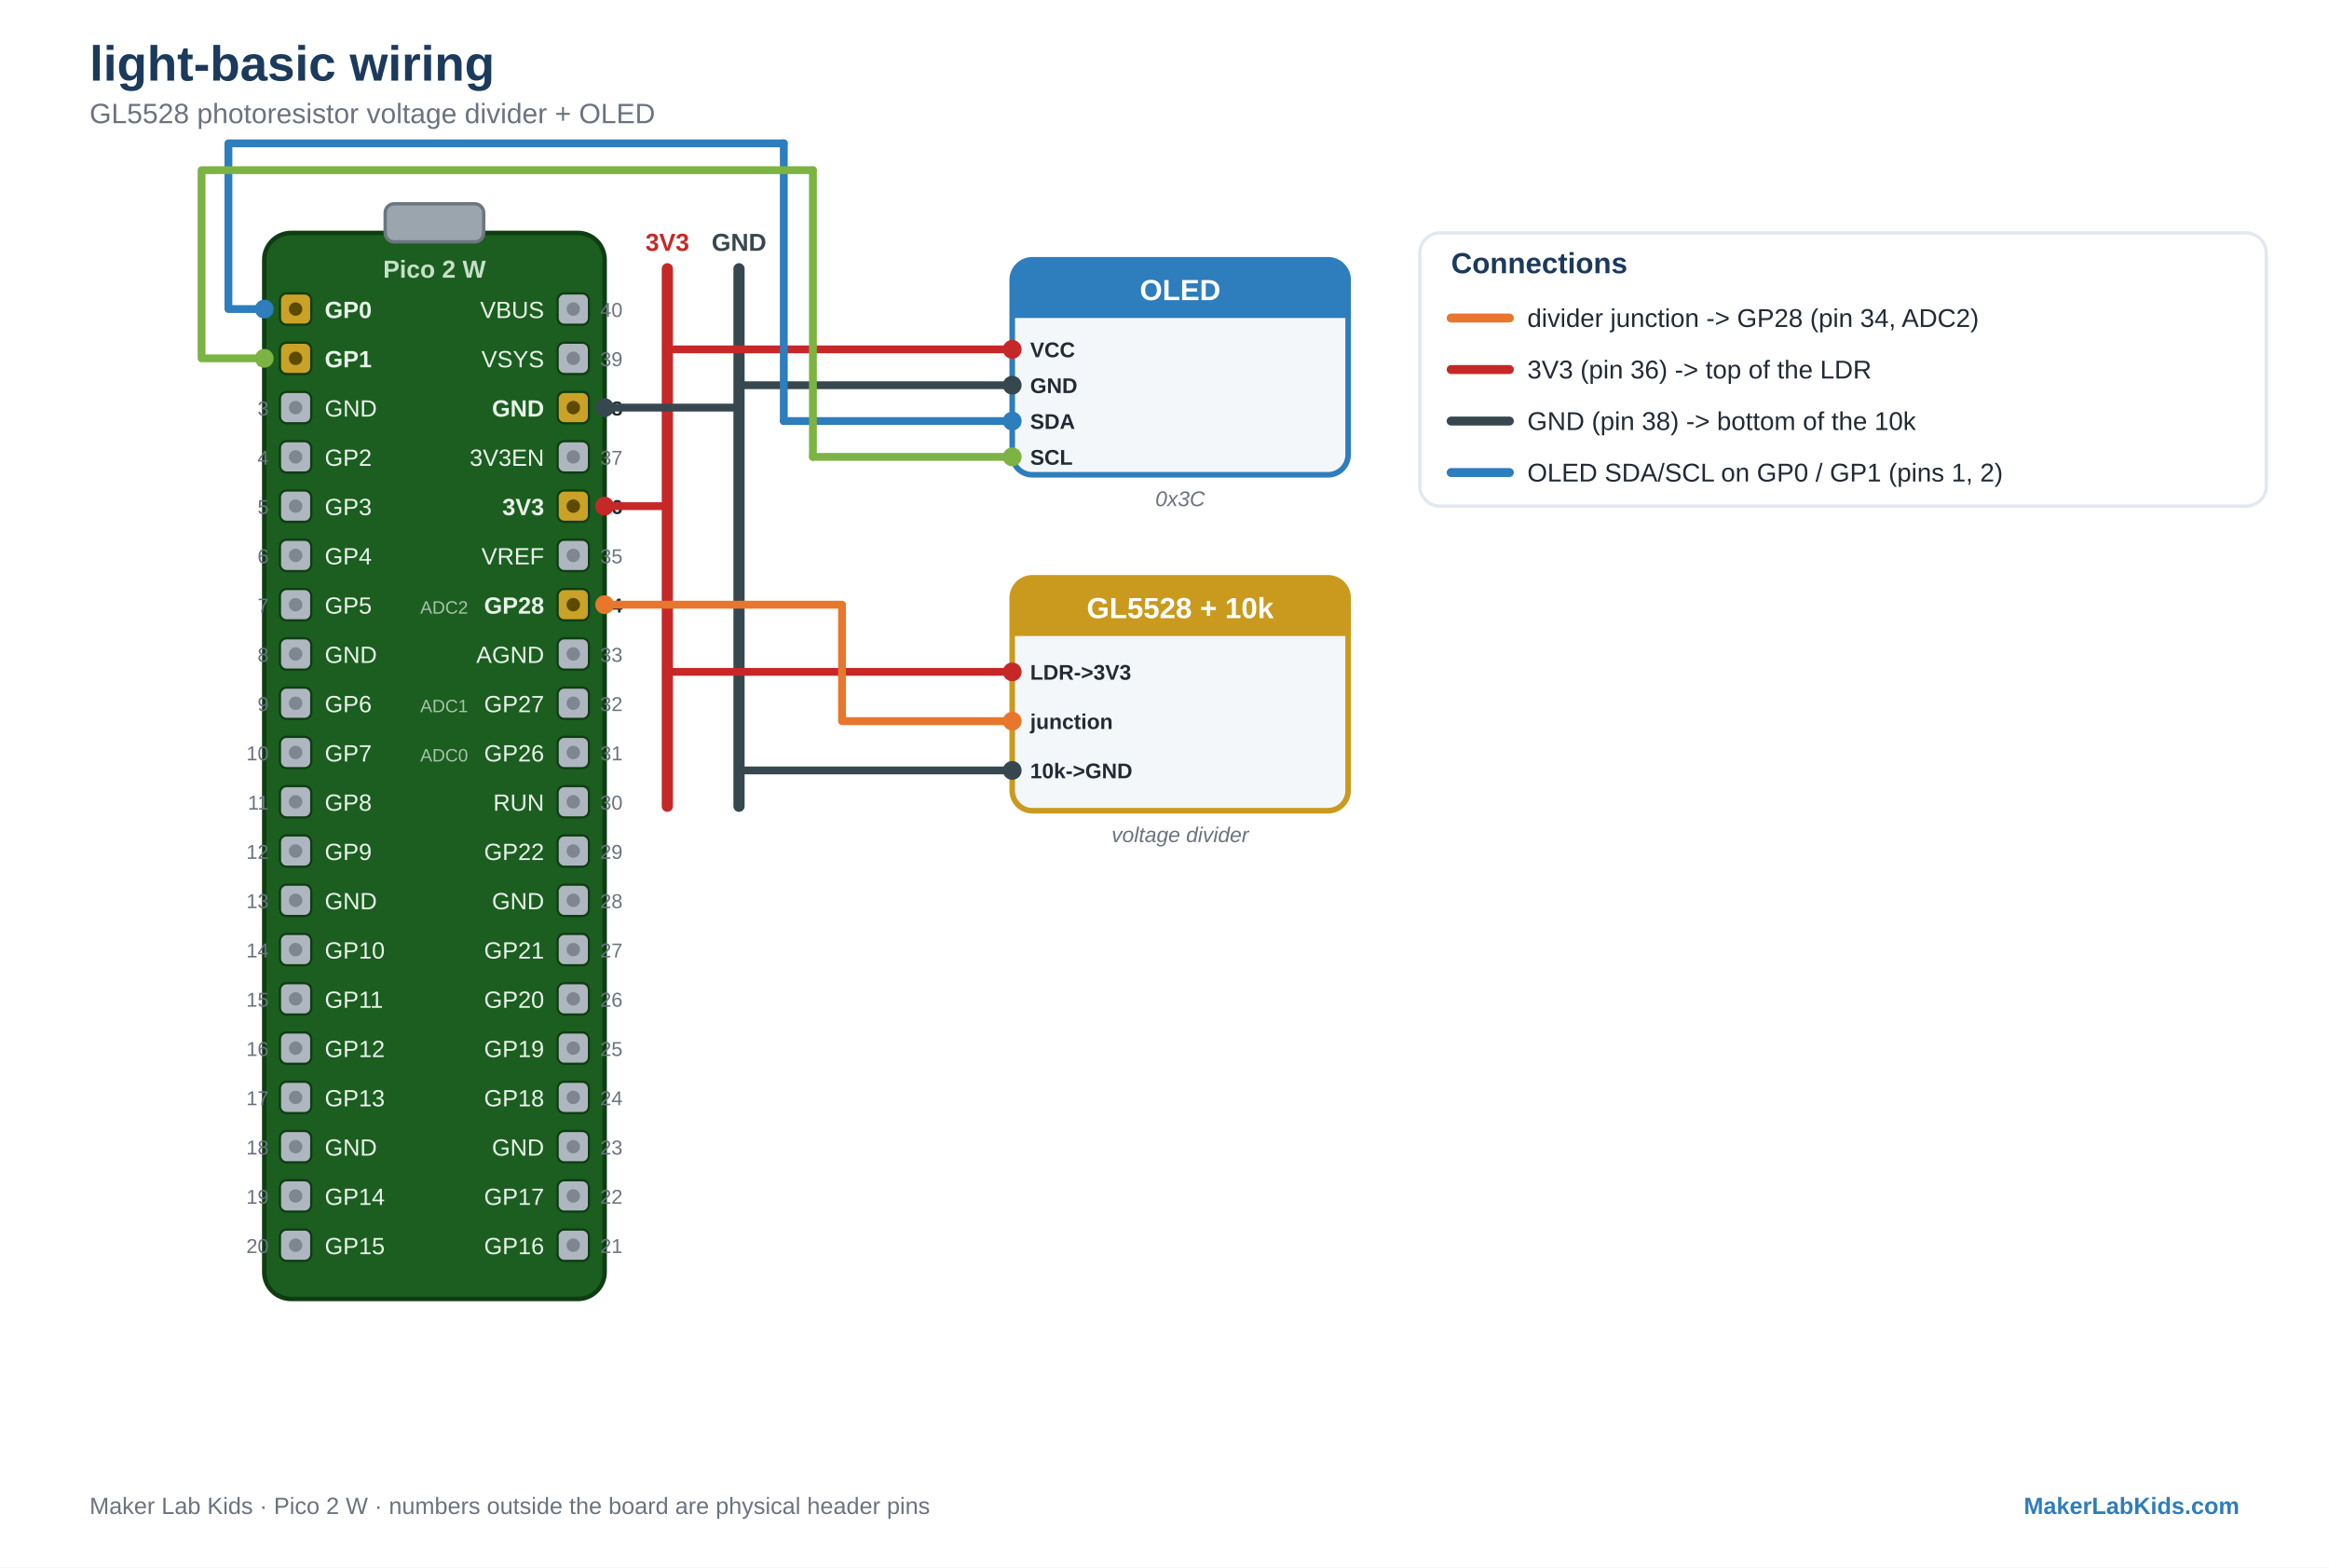
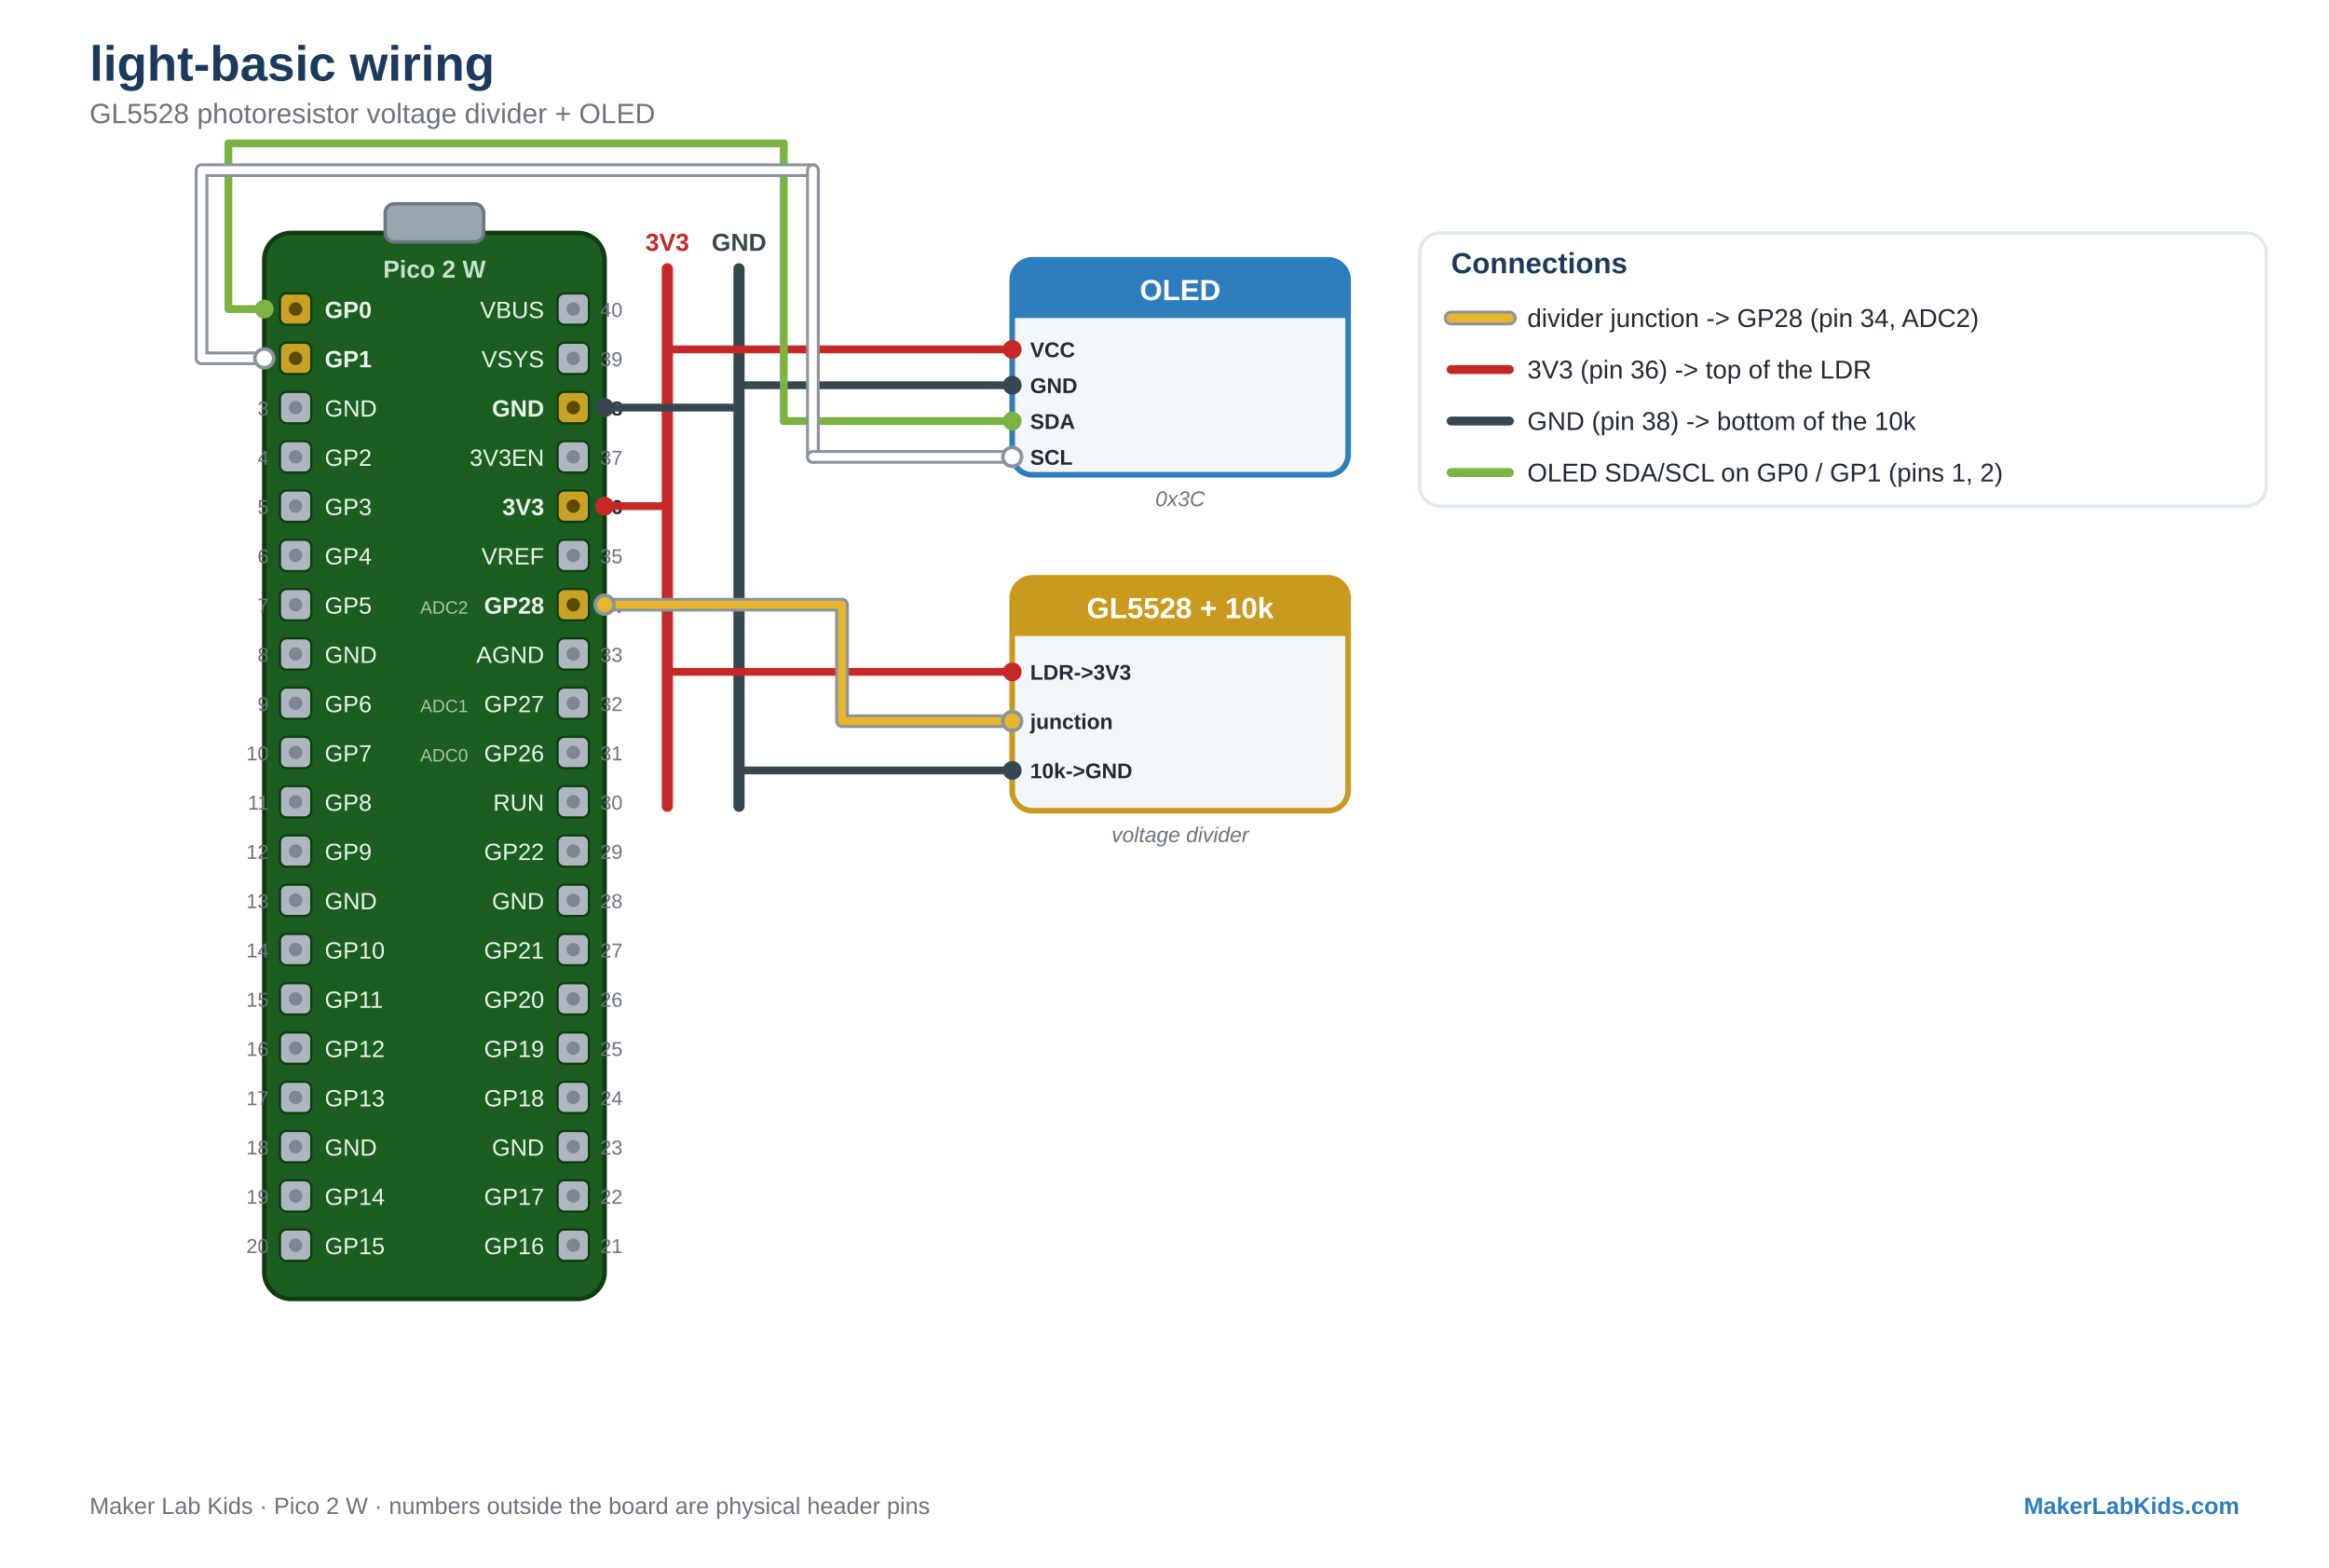
<svg xmlns="http://www.w3.org/2000/svg" viewBox="0 0 1040 700" font-family="Arial, Helvetica, sans-serif">
  <rect width="1040" height="700" fill="#FFFFFF" />
  <text x="40" y="36" font-family="Arial, Helvetica, sans-serif" font-size="22" fill="#1B3A5C" text-anchor="start" font-weight="bold">light-basic wiring</text>
  <text x="40" y="55" font-family="Arial, Helvetica, sans-serif" font-size="12.5" fill="#6B7280" text-anchor="start">GL5528 photoresistor voltage divider + OLED</text>
  <rect x="118" y="104" width="152" height="476" rx="12" fill="#1B5E20" stroke="#0E3D12" stroke-width="2" />
  <rect x="172" y="91" width="44" height="17" rx="4" fill="#9AA5AD" stroke="#6B7680" stroke-width="1.5" />
  <text x="194" y="124" font-family="Arial, Helvetica, sans-serif" font-size="11" fill="#C7E0C9" text-anchor="middle" font-weight="bold">Pico 2 W</text>
  <rect x="125" y="131" width="14" height="14" rx="3" fill="#C9A227" stroke="#0E3D12" stroke-width="1" />
  <circle cx="132" cy="138" r="3" fill="#5C4A00" />
  <text x="145" y="142" font-family="Arial, Helvetica, sans-serif" font-size="10.5" fill="#EAF4EB" text-anchor="start" font-weight="bold">GP0</text>
  <text x="120" y="141.5" font-family="Arial, Helvetica, sans-serif" font-size="9" fill="#222A35" text-anchor="end" font-weight="bold">1</text>
  <rect x="125" y="153" width="14" height="14" rx="3" fill="#C9A227" stroke="#0E3D12" stroke-width="1" />
  <circle cx="132" cy="160" r="3" fill="#5C4A00" />
  <text x="145" y="164" font-family="Arial, Helvetica, sans-serif" font-size="10.5" fill="#EAF4EB" text-anchor="start" font-weight="bold">GP1</text>
  <text x="120" y="163.5" font-family="Arial, Helvetica, sans-serif" font-size="9" fill="#222A35" text-anchor="end" font-weight="bold">2</text>
  <rect x="125" y="175" width="14" height="14" rx="3" fill="#AEB6BF" stroke="#0E3D12" stroke-width="1" />
  <circle cx="132" cy="182" r="3" fill="#7E8791" />
  <text x="145" y="186" font-family="Arial, Helvetica, sans-serif" font-size="10.5" fill="#EAF4EB" text-anchor="start">GND</text>
  <text x="120" y="185.5" font-family="Arial, Helvetica, sans-serif" font-size="9" fill="#6B7280" text-anchor="end">3</text>
  <rect x="125" y="197" width="14" height="14" rx="3" fill="#AEB6BF" stroke="#0E3D12" stroke-width="1" />
  <circle cx="132" cy="204" r="3" fill="#7E8791" />
  <text x="145" y="208" font-family="Arial, Helvetica, sans-serif" font-size="10.5" fill="#EAF4EB" text-anchor="start">GP2</text>
  <text x="120" y="207.5" font-family="Arial, Helvetica, sans-serif" font-size="9" fill="#6B7280" text-anchor="end">4</text>
  <rect x="125" y="219" width="14" height="14" rx="3" fill="#AEB6BF" stroke="#0E3D12" stroke-width="1" />
  <circle cx="132" cy="226" r="3" fill="#7E8791" />
  <text x="145" y="230" font-family="Arial, Helvetica, sans-serif" font-size="10.5" fill="#EAF4EB" text-anchor="start">GP3</text>
  <text x="120" y="229.5" font-family="Arial, Helvetica, sans-serif" font-size="9" fill="#6B7280" text-anchor="end">5</text>
  <rect x="125" y="241" width="14" height="14" rx="3" fill="#AEB6BF" stroke="#0E3D12" stroke-width="1" />
  <circle cx="132" cy="248" r="3" fill="#7E8791" />
  <text x="145" y="252" font-family="Arial, Helvetica, sans-serif" font-size="10.5" fill="#EAF4EB" text-anchor="start">GP4</text>
  <text x="120" y="251.5" font-family="Arial, Helvetica, sans-serif" font-size="9" fill="#6B7280" text-anchor="end">6</text>
  <rect x="125" y="263" width="14" height="14" rx="3" fill="#AEB6BF" stroke="#0E3D12" stroke-width="1" />
  <circle cx="132" cy="270" r="3" fill="#7E8791" />
  <text x="145" y="274" font-family="Arial, Helvetica, sans-serif" font-size="10.5" fill="#EAF4EB" text-anchor="start">GP5</text>
  <text x="120" y="273.5" font-family="Arial, Helvetica, sans-serif" font-size="9" fill="#6B7280" text-anchor="end">7</text>
  <rect x="125" y="285" width="14" height="14" rx="3" fill="#AEB6BF" stroke="#0E3D12" stroke-width="1" />
  <circle cx="132" cy="292" r="3" fill="#7E8791" />
  <text x="145" y="296" font-family="Arial, Helvetica, sans-serif" font-size="10.5" fill="#EAF4EB" text-anchor="start">GND</text>
  <text x="120" y="295.5" font-family="Arial, Helvetica, sans-serif" font-size="9" fill="#6B7280" text-anchor="end">8</text>
  <rect x="125" y="307" width="14" height="14" rx="3" fill="#AEB6BF" stroke="#0E3D12" stroke-width="1" />
  <circle cx="132" cy="314" r="3" fill="#7E8791" />
  <text x="145" y="318" font-family="Arial, Helvetica, sans-serif" font-size="10.5" fill="#EAF4EB" text-anchor="start">GP6</text>
  <text x="120" y="317.5" font-family="Arial, Helvetica, sans-serif" font-size="9" fill="#6B7280" text-anchor="end">9</text>
  <rect x="125" y="329" width="14" height="14" rx="3" fill="#AEB6BF" stroke="#0E3D12" stroke-width="1" />
  <circle cx="132" cy="336" r="3" fill="#7E8791" />
  <text x="145" y="340" font-family="Arial, Helvetica, sans-serif" font-size="10.5" fill="#EAF4EB" text-anchor="start">GP7</text>
  <text x="120" y="339.5" font-family="Arial, Helvetica, sans-serif" font-size="9" fill="#6B7280" text-anchor="end">10</text>
  <rect x="125" y="351" width="14" height="14" rx="3" fill="#AEB6BF" stroke="#0E3D12" stroke-width="1" />
  <circle cx="132" cy="358" r="3" fill="#7E8791" />
  <text x="145" y="362" font-family="Arial, Helvetica, sans-serif" font-size="10.5" fill="#EAF4EB" text-anchor="start">GP8</text>
  <text x="120" y="361.5" font-family="Arial, Helvetica, sans-serif" font-size="9" fill="#6B7280" text-anchor="end">11</text>
  <rect x="125" y="373" width="14" height="14" rx="3" fill="#AEB6BF" stroke="#0E3D12" stroke-width="1" />
  <circle cx="132" cy="380" r="3" fill="#7E8791" />
  <text x="145" y="384" font-family="Arial, Helvetica, sans-serif" font-size="10.5" fill="#EAF4EB" text-anchor="start">GP9</text>
  <text x="120" y="383.5" font-family="Arial, Helvetica, sans-serif" font-size="9" fill="#6B7280" text-anchor="end">12</text>
  <rect x="125" y="395" width="14" height="14" rx="3" fill="#AEB6BF" stroke="#0E3D12" stroke-width="1" />
  <circle cx="132" cy="402" r="3" fill="#7E8791" />
  <text x="145" y="406" font-family="Arial, Helvetica, sans-serif" font-size="10.5" fill="#EAF4EB" text-anchor="start">GND</text>
  <text x="120" y="405.5" font-family="Arial, Helvetica, sans-serif" font-size="9" fill="#6B7280" text-anchor="end">13</text>
  <rect x="125" y="417" width="14" height="14" rx="3" fill="#AEB6BF" stroke="#0E3D12" stroke-width="1" />
  <circle cx="132" cy="424" r="3" fill="#7E8791" />
  <text x="145" y="428" font-family="Arial, Helvetica, sans-serif" font-size="10.5" fill="#EAF4EB" text-anchor="start">GP10</text>
  <text x="120" y="427.5" font-family="Arial, Helvetica, sans-serif" font-size="9" fill="#6B7280" text-anchor="end">14</text>
  <rect x="125" y="439" width="14" height="14" rx="3" fill="#AEB6BF" stroke="#0E3D12" stroke-width="1" />
  <circle cx="132" cy="446" r="3" fill="#7E8791" />
  <text x="145" y="450" font-family="Arial, Helvetica, sans-serif" font-size="10.5" fill="#EAF4EB" text-anchor="start">GP11</text>
  <text x="120" y="449.5" font-family="Arial, Helvetica, sans-serif" font-size="9" fill="#6B7280" text-anchor="end">15</text>
  <rect x="125" y="461" width="14" height="14" rx="3" fill="#AEB6BF" stroke="#0E3D12" stroke-width="1" />
  <circle cx="132" cy="468" r="3" fill="#7E8791" />
  <text x="145" y="472" font-family="Arial, Helvetica, sans-serif" font-size="10.5" fill="#EAF4EB" text-anchor="start">GP12</text>
  <text x="120" y="471.5" font-family="Arial, Helvetica, sans-serif" font-size="9" fill="#6B7280" text-anchor="end">16</text>
  <rect x="125" y="483" width="14" height="14" rx="3" fill="#AEB6BF" stroke="#0E3D12" stroke-width="1" />
  <circle cx="132" cy="490" r="3" fill="#7E8791" />
  <text x="145" y="494" font-family="Arial, Helvetica, sans-serif" font-size="10.5" fill="#EAF4EB" text-anchor="start">GP13</text>
  <text x="120" y="493.5" font-family="Arial, Helvetica, sans-serif" font-size="9" fill="#6B7280" text-anchor="end">17</text>
  <rect x="125" y="505" width="14" height="14" rx="3" fill="#AEB6BF" stroke="#0E3D12" stroke-width="1" />
  <circle cx="132" cy="512" r="3" fill="#7E8791" />
  <text x="145" y="516" font-family="Arial, Helvetica, sans-serif" font-size="10.5" fill="#EAF4EB" text-anchor="start">GND</text>
  <text x="120" y="515.5" font-family="Arial, Helvetica, sans-serif" font-size="9" fill="#6B7280" text-anchor="end">18</text>
  <rect x="125" y="527" width="14" height="14" rx="3" fill="#AEB6BF" stroke="#0E3D12" stroke-width="1" />
  <circle cx="132" cy="534" r="3" fill="#7E8791" />
  <text x="145" y="538" font-family="Arial, Helvetica, sans-serif" font-size="10.5" fill="#EAF4EB" text-anchor="start">GP14</text>
  <text x="120" y="537.5" font-family="Arial, Helvetica, sans-serif" font-size="9" fill="#6B7280" text-anchor="end">19</text>
  <rect x="125" y="549" width="14" height="14" rx="3" fill="#AEB6BF" stroke="#0E3D12" stroke-width="1" />
  <circle cx="132" cy="556" r="3" fill="#7E8791" />
  <text x="145" y="560" font-family="Arial, Helvetica, sans-serif" font-size="10.5" fill="#EAF4EB" text-anchor="start">GP15</text>
  <text x="120" y="559.5" font-family="Arial, Helvetica, sans-serif" font-size="9" fill="#6B7280" text-anchor="end">20</text>
  <rect x="249" y="549" width="14" height="14" rx="3" fill="#AEB6BF" stroke="#0E3D12" stroke-width="1" />
  <circle cx="256" cy="556" r="3" fill="#7E8791" />
  <text x="243" y="560" font-family="Arial, Helvetica, sans-serif" font-size="10.5" fill="#EAF4EB" text-anchor="end">GP16</text>
  <text x="268" y="559.5" font-family="Arial, Helvetica, sans-serif" font-size="9" fill="#6B7280" text-anchor="start">21</text>
  <rect x="249" y="527" width="14" height="14" rx="3" fill="#AEB6BF" stroke="#0E3D12" stroke-width="1" />
  <circle cx="256" cy="534" r="3" fill="#7E8791" />
  <text x="243" y="538" font-family="Arial, Helvetica, sans-serif" font-size="10.5" fill="#EAF4EB" text-anchor="end">GP17</text>
  <text x="268" y="537.5" font-family="Arial, Helvetica, sans-serif" font-size="9" fill="#6B7280" text-anchor="start">22</text>
  <rect x="249" y="505" width="14" height="14" rx="3" fill="#AEB6BF" stroke="#0E3D12" stroke-width="1" />
  <circle cx="256" cy="512" r="3" fill="#7E8791" />
  <text x="243" y="516" font-family="Arial, Helvetica, sans-serif" font-size="10.5" fill="#EAF4EB" text-anchor="end">GND</text>
  <text x="268" y="515.5" font-family="Arial, Helvetica, sans-serif" font-size="9" fill="#6B7280" text-anchor="start">23</text>
  <rect x="249" y="483" width="14" height="14" rx="3" fill="#AEB6BF" stroke="#0E3D12" stroke-width="1" />
  <circle cx="256" cy="490" r="3" fill="#7E8791" />
  <text x="243" y="494" font-family="Arial, Helvetica, sans-serif" font-size="10.5" fill="#EAF4EB" text-anchor="end">GP18</text>
  <text x="268" y="493.5" font-family="Arial, Helvetica, sans-serif" font-size="9" fill="#6B7280" text-anchor="start">24</text>
  <rect x="249" y="461" width="14" height="14" rx="3" fill="#AEB6BF" stroke="#0E3D12" stroke-width="1" />
  <circle cx="256" cy="468" r="3" fill="#7E8791" />
  <text x="243" y="472" font-family="Arial, Helvetica, sans-serif" font-size="10.5" fill="#EAF4EB" text-anchor="end">GP19</text>
  <text x="268" y="471.5" font-family="Arial, Helvetica, sans-serif" font-size="9" fill="#6B7280" text-anchor="start">25</text>
  <rect x="249" y="439" width="14" height="14" rx="3" fill="#AEB6BF" stroke="#0E3D12" stroke-width="1" />
  <circle cx="256" cy="446" r="3" fill="#7E8791" />
  <text x="243" y="450" font-family="Arial, Helvetica, sans-serif" font-size="10.5" fill="#EAF4EB" text-anchor="end">GP20</text>
  <text x="268" y="449.5" font-family="Arial, Helvetica, sans-serif" font-size="9" fill="#6B7280" text-anchor="start">26</text>
  <rect x="249" y="417" width="14" height="14" rx="3" fill="#AEB6BF" stroke="#0E3D12" stroke-width="1" />
  <circle cx="256" cy="424" r="3" fill="#7E8791" />
  <text x="243" y="428" font-family="Arial, Helvetica, sans-serif" font-size="10.5" fill="#EAF4EB" text-anchor="end">GP21</text>
  <text x="268" y="427.5" font-family="Arial, Helvetica, sans-serif" font-size="9" fill="#6B7280" text-anchor="start">27</text>
  <rect x="249" y="395" width="14" height="14" rx="3" fill="#AEB6BF" stroke="#0E3D12" stroke-width="1" />
  <circle cx="256" cy="402" r="3" fill="#7E8791" />
  <text x="243" y="406" font-family="Arial, Helvetica, sans-serif" font-size="10.5" fill="#EAF4EB" text-anchor="end">GND</text>
  <text x="268" y="405.5" font-family="Arial, Helvetica, sans-serif" font-size="9" fill="#6B7280" text-anchor="start">28</text>
  <rect x="249" y="373" width="14" height="14" rx="3" fill="#AEB6BF" stroke="#0E3D12" stroke-width="1" />
  <circle cx="256" cy="380" r="3" fill="#7E8791" />
  <text x="243" y="384" font-family="Arial, Helvetica, sans-serif" font-size="10.5" fill="#EAF4EB" text-anchor="end">GP22</text>
  <text x="268" y="383.5" font-family="Arial, Helvetica, sans-serif" font-size="9" fill="#6B7280" text-anchor="start">29</text>
  <rect x="249" y="351" width="14" height="14" rx="3" fill="#AEB6BF" stroke="#0E3D12" stroke-width="1" />
  <circle cx="256" cy="358" r="3" fill="#7E8791" />
  <text x="243" y="362" font-family="Arial, Helvetica, sans-serif" font-size="10.5" fill="#EAF4EB" text-anchor="end">RUN</text>
  <text x="268" y="361.5" font-family="Arial, Helvetica, sans-serif" font-size="9" fill="#6B7280" text-anchor="start">30</text>
  <rect x="249" y="329" width="14" height="14" rx="3" fill="#AEB6BF" stroke="#0E3D12" stroke-width="1" />
  <circle cx="256" cy="336" r="3" fill="#7E8791" />
  <text x="243" y="340" font-family="Arial, Helvetica, sans-serif" font-size="10.5" fill="#EAF4EB" text-anchor="end">GP26</text>
  <text x="209" y="340" font-family="Arial, Helvetica, sans-serif" font-size="8" fill="#A6C4A8" text-anchor="end">ADC0</text>
  <text x="268" y="339.5" font-family="Arial, Helvetica, sans-serif" font-size="9" fill="#6B7280" text-anchor="start">31</text>
  <rect x="249" y="307" width="14" height="14" rx="3" fill="#AEB6BF" stroke="#0E3D12" stroke-width="1" />
  <circle cx="256" cy="314" r="3" fill="#7E8791" />
  <text x="243" y="318" font-family="Arial, Helvetica, sans-serif" font-size="10.5" fill="#EAF4EB" text-anchor="end">GP27</text>
  <text x="209" y="318" font-family="Arial, Helvetica, sans-serif" font-size="8" fill="#A6C4A8" text-anchor="end">ADC1</text>
  <text x="268" y="317.5" font-family="Arial, Helvetica, sans-serif" font-size="9" fill="#6B7280" text-anchor="start">32</text>
  <rect x="249" y="285" width="14" height="14" rx="3" fill="#AEB6BF" stroke="#0E3D12" stroke-width="1" />
  <circle cx="256" cy="292" r="3" fill="#7E8791" />
  <text x="243" y="296" font-family="Arial, Helvetica, sans-serif" font-size="10.5" fill="#EAF4EB" text-anchor="end">AGND</text>
  <text x="268" y="295.5" font-family="Arial, Helvetica, sans-serif" font-size="9" fill="#6B7280" text-anchor="start">33</text>
  <rect x="249" y="263" width="14" height="14" rx="3" fill="#C9A227" stroke="#0E3D12" stroke-width="1" />
  <circle cx="256" cy="270" r="3" fill="#5C4A00" />
  <text x="243" y="274" font-family="Arial, Helvetica, sans-serif" font-size="10.5" fill="#EAF4EB" text-anchor="end" font-weight="bold">GP28</text>
  <text x="209" y="274" font-family="Arial, Helvetica, sans-serif" font-size="8" fill="#A6C4A8" text-anchor="end">ADC2</text>
  <text x="268" y="273.5" font-family="Arial, Helvetica, sans-serif" font-size="9" fill="#222A35" text-anchor="start" font-weight="bold">34</text>
  <rect x="249" y="241" width="14" height="14" rx="3" fill="#AEB6BF" stroke="#0E3D12" stroke-width="1" />
  <circle cx="256" cy="248" r="3" fill="#7E8791" />
  <text x="243" y="252" font-family="Arial, Helvetica, sans-serif" font-size="10.5" fill="#EAF4EB" text-anchor="end">VREF</text>
  <text x="268" y="251.5" font-family="Arial, Helvetica, sans-serif" font-size="9" fill="#6B7280" text-anchor="start">35</text>
  <rect x="249" y="219" width="14" height="14" rx="3" fill="#C9A227" stroke="#0E3D12" stroke-width="1" />
  <circle cx="256" cy="226" r="3" fill="#5C4A00" />
  <text x="243" y="230" font-family="Arial, Helvetica, sans-serif" font-size="10.5" fill="#EAF4EB" text-anchor="end" font-weight="bold">3V3</text>
  <text x="268" y="229.5" font-family="Arial, Helvetica, sans-serif" font-size="9" fill="#222A35" text-anchor="start" font-weight="bold">36</text>
  <rect x="249" y="197" width="14" height="14" rx="3" fill="#AEB6BF" stroke="#0E3D12" stroke-width="1" />
  <circle cx="256" cy="204" r="3" fill="#7E8791" />
  <text x="243" y="208" font-family="Arial, Helvetica, sans-serif" font-size="10.5" fill="#EAF4EB" text-anchor="end">3V3EN</text>
  <text x="268" y="207.5" font-family="Arial, Helvetica, sans-serif" font-size="9" fill="#6B7280" text-anchor="start">37</text>
  <rect x="249" y="175" width="14" height="14" rx="3" fill="#C9A227" stroke="#0E3D12" stroke-width="1" />
  <circle cx="256" cy="182" r="3" fill="#5C4A00" />
  <text x="243" y="186" font-family="Arial, Helvetica, sans-serif" font-size="10.5" fill="#EAF4EB" text-anchor="end" font-weight="bold">GND</text>
  <text x="268" y="185.5" font-family="Arial, Helvetica, sans-serif" font-size="9" fill="#222A35" text-anchor="start" font-weight="bold">38</text>
  <rect x="249" y="153" width="14" height="14" rx="3" fill="#AEB6BF" stroke="#0E3D12" stroke-width="1" />
  <circle cx="256" cy="160" r="3" fill="#7E8791" />
  <text x="243" y="164" font-family="Arial, Helvetica, sans-serif" font-size="10.5" fill="#EAF4EB" text-anchor="end">VSYS</text>
  <text x="268" y="163.5" font-family="Arial, Helvetica, sans-serif" font-size="9" fill="#6B7280" text-anchor="start">39</text>
  <rect x="249" y="131" width="14" height="14" rx="3" fill="#AEB6BF" stroke="#0E3D12" stroke-width="1" />
  <circle cx="256" cy="138" r="3" fill="#7E8791" />
  <text x="243" y="142" font-family="Arial, Helvetica, sans-serif" font-size="10.5" fill="#EAF4EB" text-anchor="end">VBUS</text>
  <text x="268" y="141.5" font-family="Arial, Helvetica, sans-serif" font-size="9" fill="#6B7280" text-anchor="start">40</text>
  <path d="M298 120 L298 360" fill="none" stroke="#C62828" stroke-width="5" stroke-linejoin="round" stroke-linecap="round" />
  <path d="M330 120 L330 360" fill="none" stroke="#37474F" stroke-width="5" stroke-linejoin="round" stroke-linecap="round" />
  <text x="298" y="112" font-family="Arial, Helvetica, sans-serif" font-size="11" fill="#C62828" text-anchor="middle" font-weight="bold">3V3</text>
  <text x="330" y="112" font-family="Arial, Helvetica, sans-serif" font-size="11" fill="#37474F" text-anchor="middle" font-weight="bold">GND</text>
  <path d="M270 226 L298 226" fill="none" stroke="#C62828" stroke-width="3.5" stroke-linejoin="round" stroke-linecap="round" />
  <circle cx="270" cy="226" r="4.2" fill="#C62828" />
  <path d="M270 182 L330 182" fill="none" stroke="#37474F" stroke-width="3.5" stroke-linejoin="round" stroke-linecap="round" />
  <circle cx="270" cy="182" r="4.2" fill="#37474F" />
  <rect x="452" y="116" width="150" height="96" rx="9" fill="#F4F7FA" stroke="#2E7DBC" stroke-width="2.5" />
  <path d="M452 125 q0 -9 9 -9 h132 q9 0 9 9 v17 h-150 z" fill="#2E7DBC" />
  <text x="527" y="134" font-family="Arial, Helvetica, sans-serif" font-size="13" fill="#FFFFFF" text-anchor="middle" font-weight="bold">OLED</text>
  <text x="527" y="226" font-family="Arial, Helvetica, sans-serif" font-size="9.5" fill="#6B7280" text-anchor="middle" font-style="italic">0x3C</text>
  <text x="460" y="159.5" font-family="Arial, Helvetica, sans-serif" font-size="9.5" fill="#222A35" text-anchor="start" font-weight="bold">VCC</text>
  <text x="460" y="175.5" font-family="Arial, Helvetica, sans-serif" font-size="9.5" fill="#222A35" text-anchor="start" font-weight="bold">GND</text>
  <text x="460" y="191.5" font-family="Arial, Helvetica, sans-serif" font-size="9.5" fill="#222A35" text-anchor="start" font-weight="bold">SDA</text>
  <text x="460" y="207.5" font-family="Arial, Helvetica, sans-serif" font-size="9.5" fill="#222A35" text-anchor="start" font-weight="bold">SCL</text>
  <rect x="452" y="258" width="150" height="104" rx="9" fill="#F4F7FA" stroke="#C99A1E" stroke-width="2.5" />
  <path d="M452 267 q0 -9 9 -9 h132 q9 0 9 9 v17 h-150 z" fill="#C99A1E" />
  <text x="527" y="276" font-family="Arial, Helvetica, sans-serif" font-size="13" fill="#FFFFFF" text-anchor="middle" font-weight="bold">GL5528 + 10k</text>
  <text x="527" y="376" font-family="Arial, Helvetica, sans-serif" font-size="9.5" fill="#6B7280" text-anchor="middle" font-style="italic">voltage divider</text>
  <text x="460" y="303.5" font-family="Arial, Helvetica, sans-serif" font-size="9.5" fill="#222A35" text-anchor="start" font-weight="bold">LDR-&gt;3V3</text>
  <text x="460" y="325.5" font-family="Arial, Helvetica, sans-serif" font-size="9.5" fill="#222A35" text-anchor="start" font-weight="bold">junction</text>
  <text x="460" y="347.5" font-family="Arial, Helvetica, sans-serif" font-size="9.5" fill="#222A35" text-anchor="start" font-weight="bold">10k-&gt;GND</text>
  <path d="M298 156 L452 156" fill="none" stroke="#C62828" stroke-width="3.5" stroke-linejoin="round" stroke-linecap="round" />
  <circle cx="452" cy="156" r="4.2" fill="#C62828" />
  <path d="M330 172 L452 172" fill="none" stroke="#37474F" stroke-width="3.5" stroke-linejoin="round" stroke-linecap="round" />
  <circle cx="452" cy="172" r="4.2" fill="#37474F" />
-   <path d="M118 138 L102 138 L102 64 L350 64" fill="none" stroke="#2E7DBC" stroke-width="3.5" stroke-linejoin="round" stroke-linecap="round" />
-   <circle cx="118" cy="138" r="4.2" fill="#2E7DBC" />
-   <path d="M350 64 L350 188" fill="none" stroke="#2E7DBC" stroke-width="3.5" stroke-linejoin="round" stroke-linecap="round" />
-   <path d="M350 188 L452 188" fill="none" stroke="#2E7DBC" stroke-width="3.5" stroke-linejoin="round" stroke-linecap="round" />
-   <circle cx="452" cy="188" r="4.2" fill="#2E7DBC" />
-   <path d="M118 160 L90 160 L90 76 L363 76" fill="none" stroke="#7CB342" stroke-width="3.5" stroke-linejoin="round" stroke-linecap="round" />
-   <circle cx="118" cy="160" r="4.2" fill="#7CB342" />
-   <path d="M363 76 L363 204" fill="none" stroke="#7CB342" stroke-width="3.5" stroke-linejoin="round" stroke-linecap="round" />
-   <path d="M363 204 L452 204" fill="none" stroke="#7CB342" stroke-width="3.5" stroke-linejoin="round" stroke-linecap="round" />
-   <circle cx="452" cy="204" r="4.2" fill="#7CB342" />
+   <path d="M118 138 L102 138 L102 64 L350 64" fill="none" stroke="#7CB342" stroke-width="3.5" stroke-linejoin="round" stroke-linecap="round" />
+   <circle cx="118" cy="138" r="4.2" fill="#7CB342" />
+   <path d="M350 64 L350 188" fill="none" stroke="#7CB342" stroke-width="3.5" stroke-linejoin="round" stroke-linecap="round" />
+   <path d="M350 188 L452 188" fill="none" stroke="#7CB342" stroke-width="3.5" stroke-linejoin="round" stroke-linecap="round" />
+   <circle cx="452" cy="188" r="4.2" fill="#7CB342" />
+   <path d="M118 160 L90 160 L90 76 L363 76" fill="none" stroke="#8B949C" stroke-width="6.1" stroke-linejoin="round" stroke-linecap="round" />
+   <path d="M118 160 L90 160 L90 76 L363 76" fill="none" stroke="#FFFFFF" stroke-width="3.5" stroke-linejoin="round" stroke-linecap="round" />
+   <circle cx="118" cy="160" r="4.2" fill="#FFFFFF" stroke="#8B949C" stroke-width="1.6" />
+   <path d="M363 76 L363 204" fill="none" stroke="#8B949C" stroke-width="6.1" stroke-linejoin="round" stroke-linecap="round" />
+   <path d="M363 76 L363 204" fill="none" stroke="#FFFFFF" stroke-width="3.5" stroke-linejoin="round" stroke-linecap="round" />
+   <path d="M363 204 L452 204" fill="none" stroke="#8B949C" stroke-width="6.1" stroke-linejoin="round" stroke-linecap="round" />
+   <path d="M363 204 L452 204" fill="none" stroke="#FFFFFF" stroke-width="3.5" stroke-linejoin="round" stroke-linecap="round" />
+   <circle cx="452" cy="204" r="4.2" fill="#FFFFFF" stroke="#8B949C" stroke-width="1.6" />
  <path d="M298 300 L452 300" fill="none" stroke="#C62828" stroke-width="3.5" stroke-linejoin="round" stroke-linecap="round" />
  <circle cx="452" cy="300" r="4.2" fill="#C62828" />
-   <path d="M270 270 L376 270 L376 322 L452 322" fill="none" stroke="#E8762C" stroke-width="3.5" stroke-linejoin="round" stroke-linecap="round" />
-   <circle cx="270" cy="270" r="4.2" fill="#E8762C" />
-   <circle cx="452" cy="322" r="4.2" fill="#E8762C" />
+   <path d="M270 270 L376 270 L376 322 L452 322" fill="none" stroke="#8B949C" stroke-width="6.1" stroke-linejoin="round" stroke-linecap="round" />
+   <path d="M270 270 L376 270 L376 322 L452 322" fill="none" stroke="#E8B62C" stroke-width="3.5" stroke-linejoin="round" stroke-linecap="round" />
+   <circle cx="270" cy="270" r="4.2" fill="#E8B62C" stroke="#8B949C" stroke-width="1.6" />
+   <circle cx="452" cy="322" r="4.2" fill="#E8B62C" stroke="#8B949C" stroke-width="1.6" />
  <path d="M330 344 L452 344" fill="none" stroke="#37474F" stroke-width="3.5" stroke-linejoin="round" stroke-linecap="round" />
  <circle cx="452" cy="344" r="4.2" fill="#37474F" />
  <rect x="634" y="104" width="378" height="122" rx="9" fill="#FFFFFF" stroke="#E1E8EF" stroke-width="1.5" />
  <text x="648" y="122" font-family="Arial, Helvetica, sans-serif" font-size="13" fill="#1B3A5C" text-anchor="start" font-weight="bold">Connections</text>
-   <line x1="648" y1="142" x2="674" y2="142" stroke="#E8762C" stroke-width="4" stroke-linecap="round" />
+   <line x1="648" y1="142" x2="674" y2="142" stroke="#8B949C" stroke-width="6.6" stroke-linecap="round" />
+   <line x1="648" y1="142" x2="674" y2="142" stroke="#E8B62C" stroke-width="4" stroke-linecap="round" />
  <text x="682" y="146" font-family="Arial, Helvetica, sans-serif" font-size="11.5" fill="#222A35" text-anchor="start">divider junction -&gt; GP28 (pin 34, ADC2)</text>
  <line x1="648" y1="165" x2="674" y2="165" stroke="#C62828" stroke-width="4" stroke-linecap="round" />
  <text x="682" y="169" font-family="Arial, Helvetica, sans-serif" font-size="11.5" fill="#222A35" text-anchor="start">3V3 (pin 36) -&gt; top of the LDR</text>
  <line x1="648" y1="188" x2="674" y2="188" stroke="#37474F" stroke-width="4" stroke-linecap="round" />
  <text x="682" y="192" font-family="Arial, Helvetica, sans-serif" font-size="11.5" fill="#222A35" text-anchor="start">GND (pin 38) -&gt; bottom of the 10k</text>
-   <line x1="648" y1="211" x2="674" y2="211" stroke="#2E7DBC" stroke-width="4" stroke-linecap="round" />
+   <line x1="648" y1="211" x2="674" y2="211" stroke="#7CB342" stroke-width="4" stroke-linecap="round" />
  <text x="682" y="215" font-family="Arial, Helvetica, sans-serif" font-size="11.5" fill="#222A35" text-anchor="start">OLED SDA/SCL on GP0 / GP1 (pins 1, 2)</text>
  <text x="40" y="676" font-family="Arial, Helvetica, sans-serif" font-size="10.5" fill="#6B7280" text-anchor="start">Maker Lab Kids  ·  Pico 2 W  ·  numbers outside the board are physical header pins</text>
  <text x="1000" y="676" font-family="Arial, Helvetica, sans-serif" font-size="10.5" fill="#2E7DBC" text-anchor="end" font-weight="bold">MakerLabKids.com</text>
</svg>
